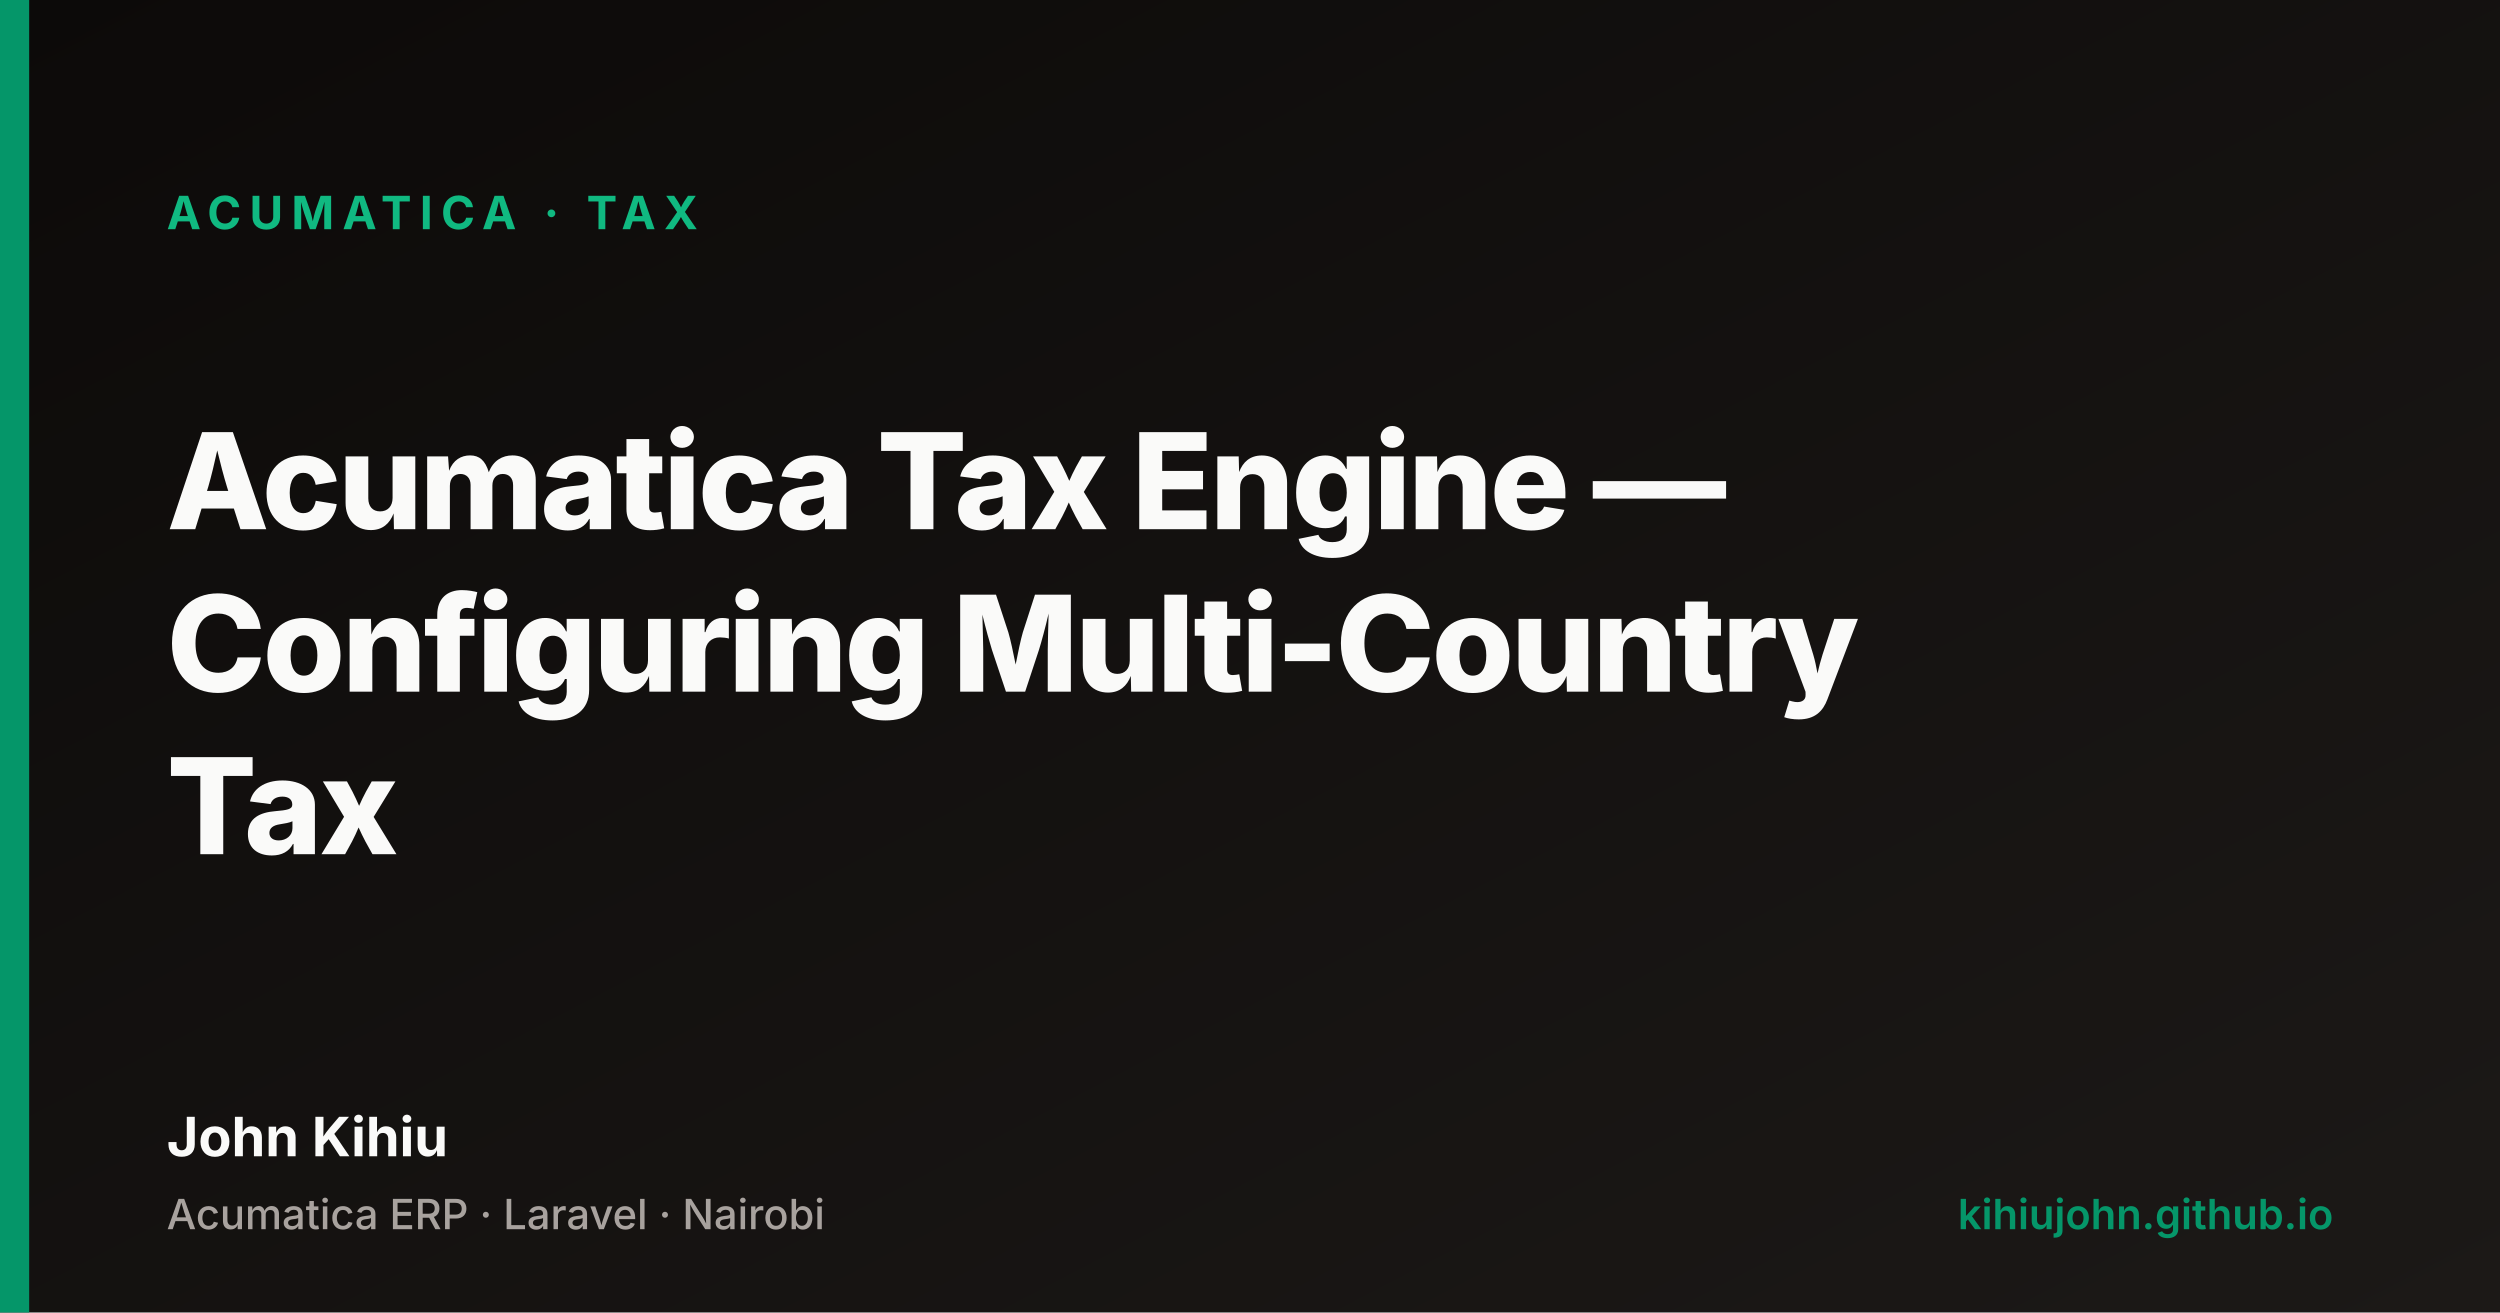
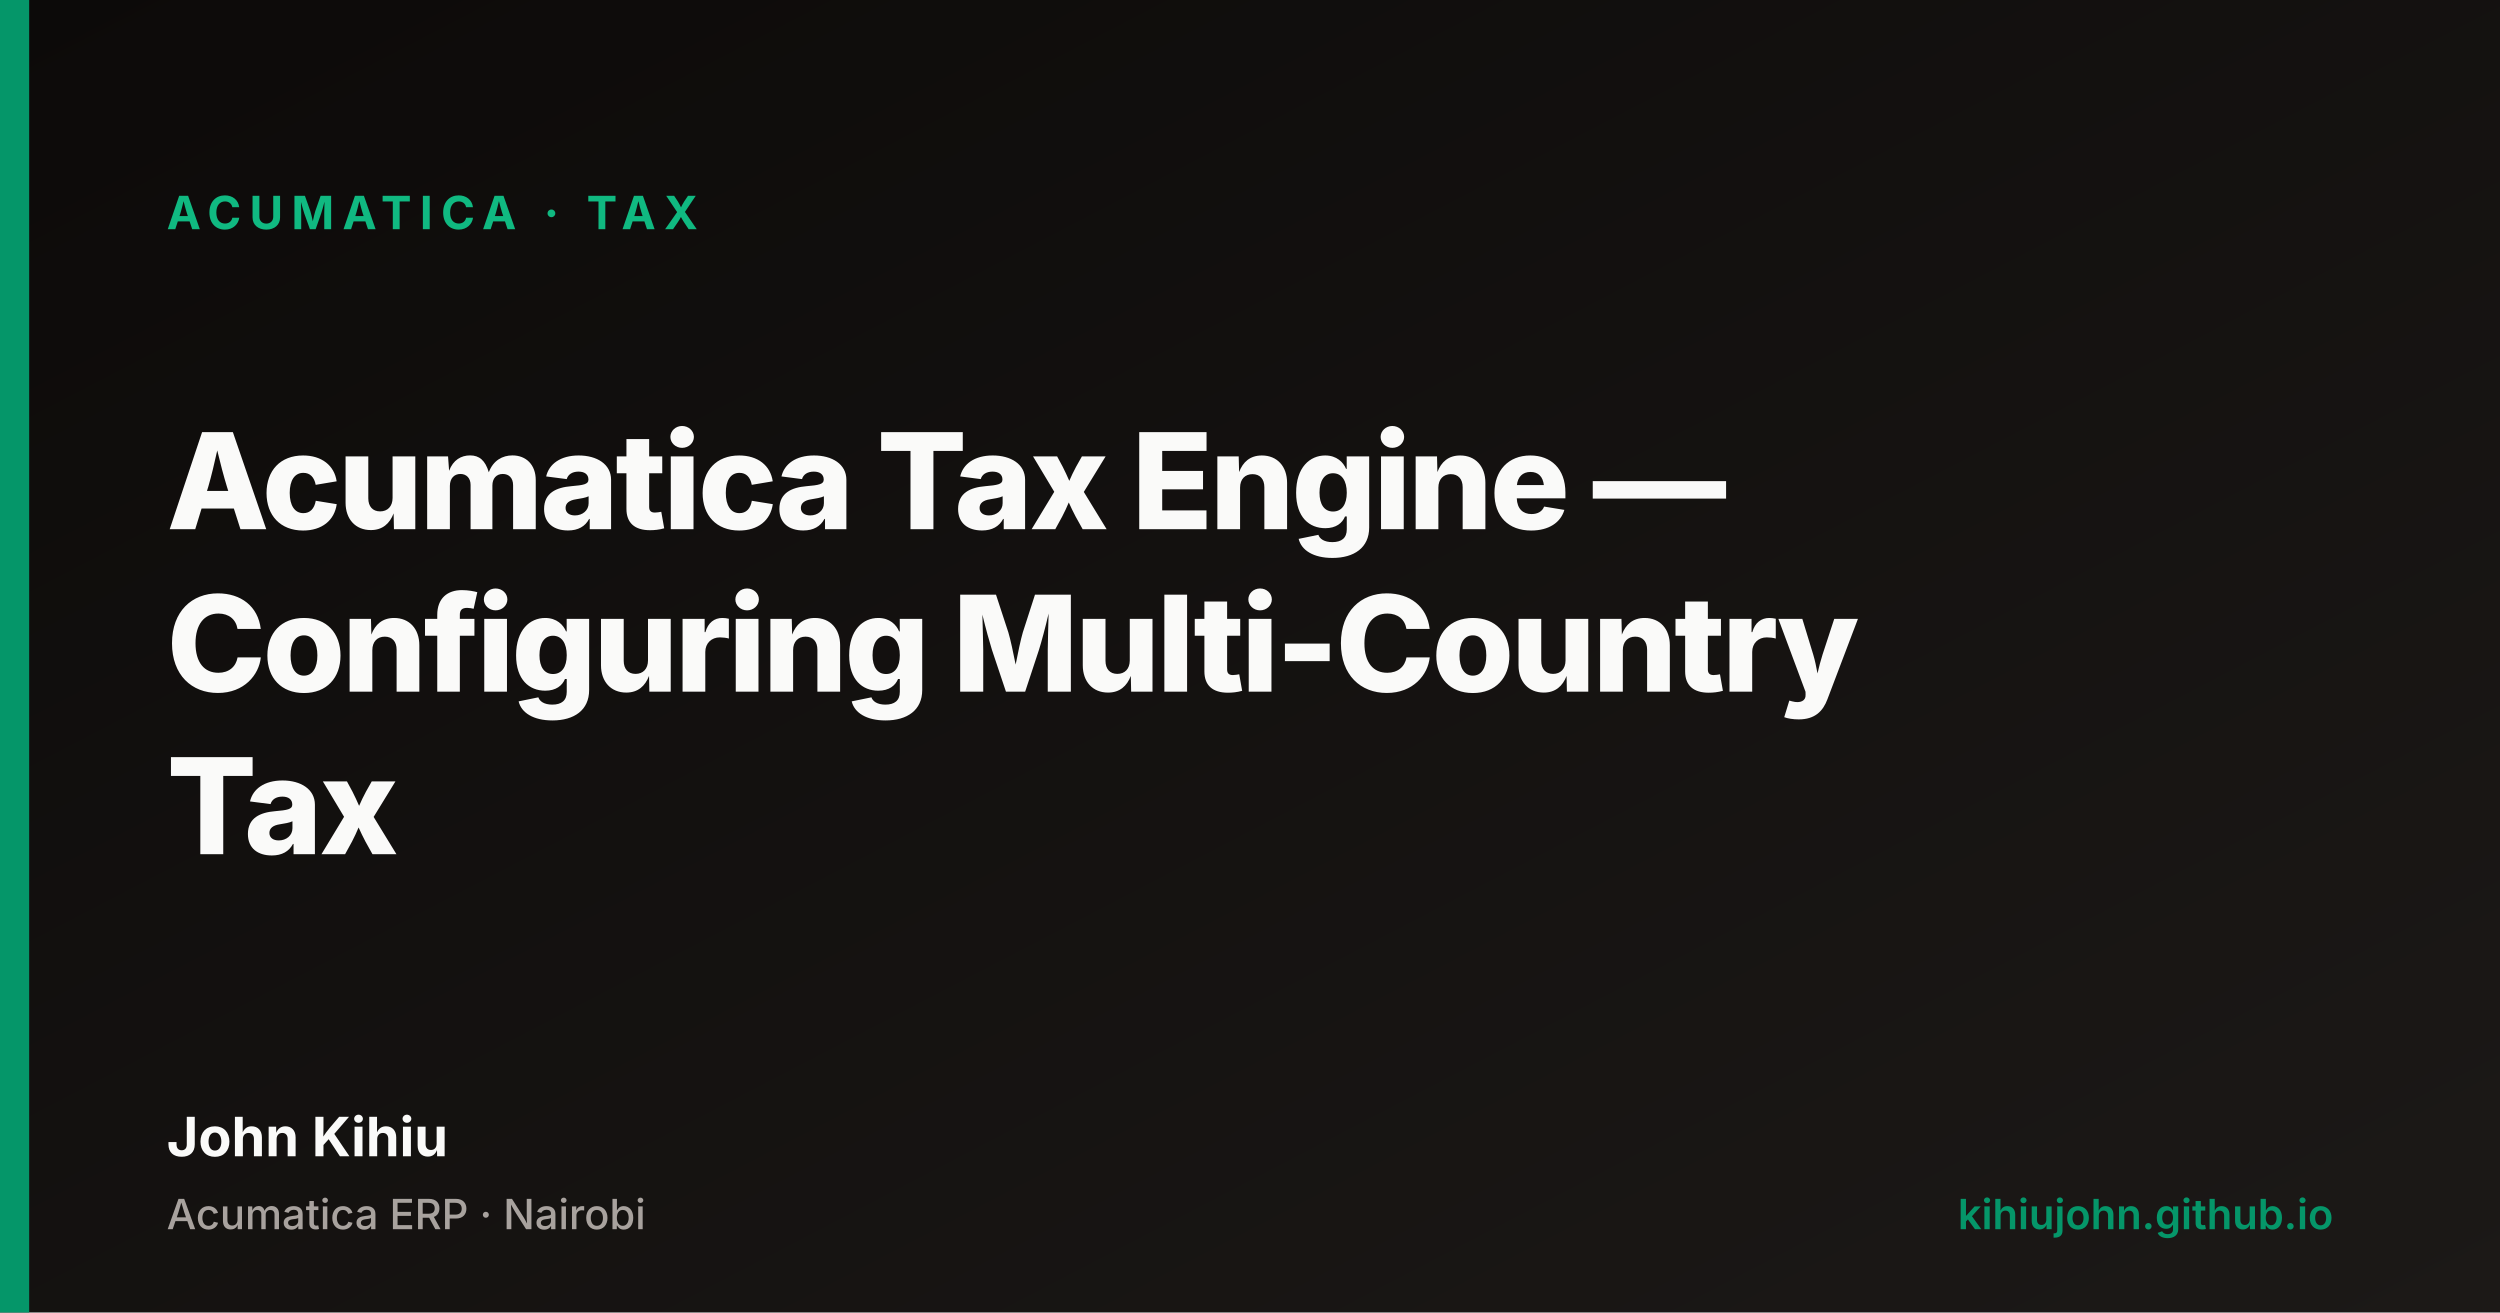
<svg xmlns="http://www.w3.org/2000/svg" viewBox="0 0 1200 630" width="1200" height="630">
  <defs>
    <linearGradient id="bg" x1="0" y1="0" x2="1" y2="1">
      <stop offset="0" stop-color="#0C0A09" />
      <stop offset="1" stop-color="#1C1917" />
    </linearGradient>
  </defs>
  <rect width="1200" height="630" fill="url(#bg)" />
  <rect x="0" y="0" width="14" height="630" fill="#059669" />
  <text x="80" y="110" font-family="Inter, system-ui, sans-serif" font-size="22" font-weight="700" fill="#10B981" letter-spacing="4">ACUMATICA · TAX</text>
  <text x="80" y="254" font-family="Plus Jakarta Sans, Inter, system-ui, sans-serif" font-size="64" font-weight="800" fill="#FAFAF9" letter-spacing="-1.5">Acumatica Tax Engine —</text>
  <text x="80" y="332" font-family="Plus Jakarta Sans, Inter, system-ui, sans-serif" font-size="64" font-weight="800" fill="#FAFAF9" letter-spacing="-1.5">Configuring Multi-Country</text>
  <text x="80" y="410" font-family="Plus Jakarta Sans, Inter, system-ui, sans-serif" font-size="64" font-weight="800" fill="#FAFAF9" letter-spacing="-1.5">Tax</text>
  <text x="80" y="555" font-family="Inter, system-ui, sans-serif" font-size="26" font-weight="700" fill="#FAFAF9">John Kihiu</text>
-   <text x="80" y="590" font-family="Inter, system-ui, sans-serif" font-size="20" font-weight="500" fill="#A8A29E">Acumatica ERP · Laravel · Nairobi</text>
+   <text x="80" y="590" font-family="Inter, system-ui, sans-serif" font-size="20" font-weight="500" fill="#A8A29E">Acumatica ERP · Nairobi</text>
  <text x="1120" y="590" font-family="Inter, system-ui, sans-serif" font-size="20" font-weight="600" fill="#059669" text-anchor="end">kihiujohn.github.io</text>
</svg>
